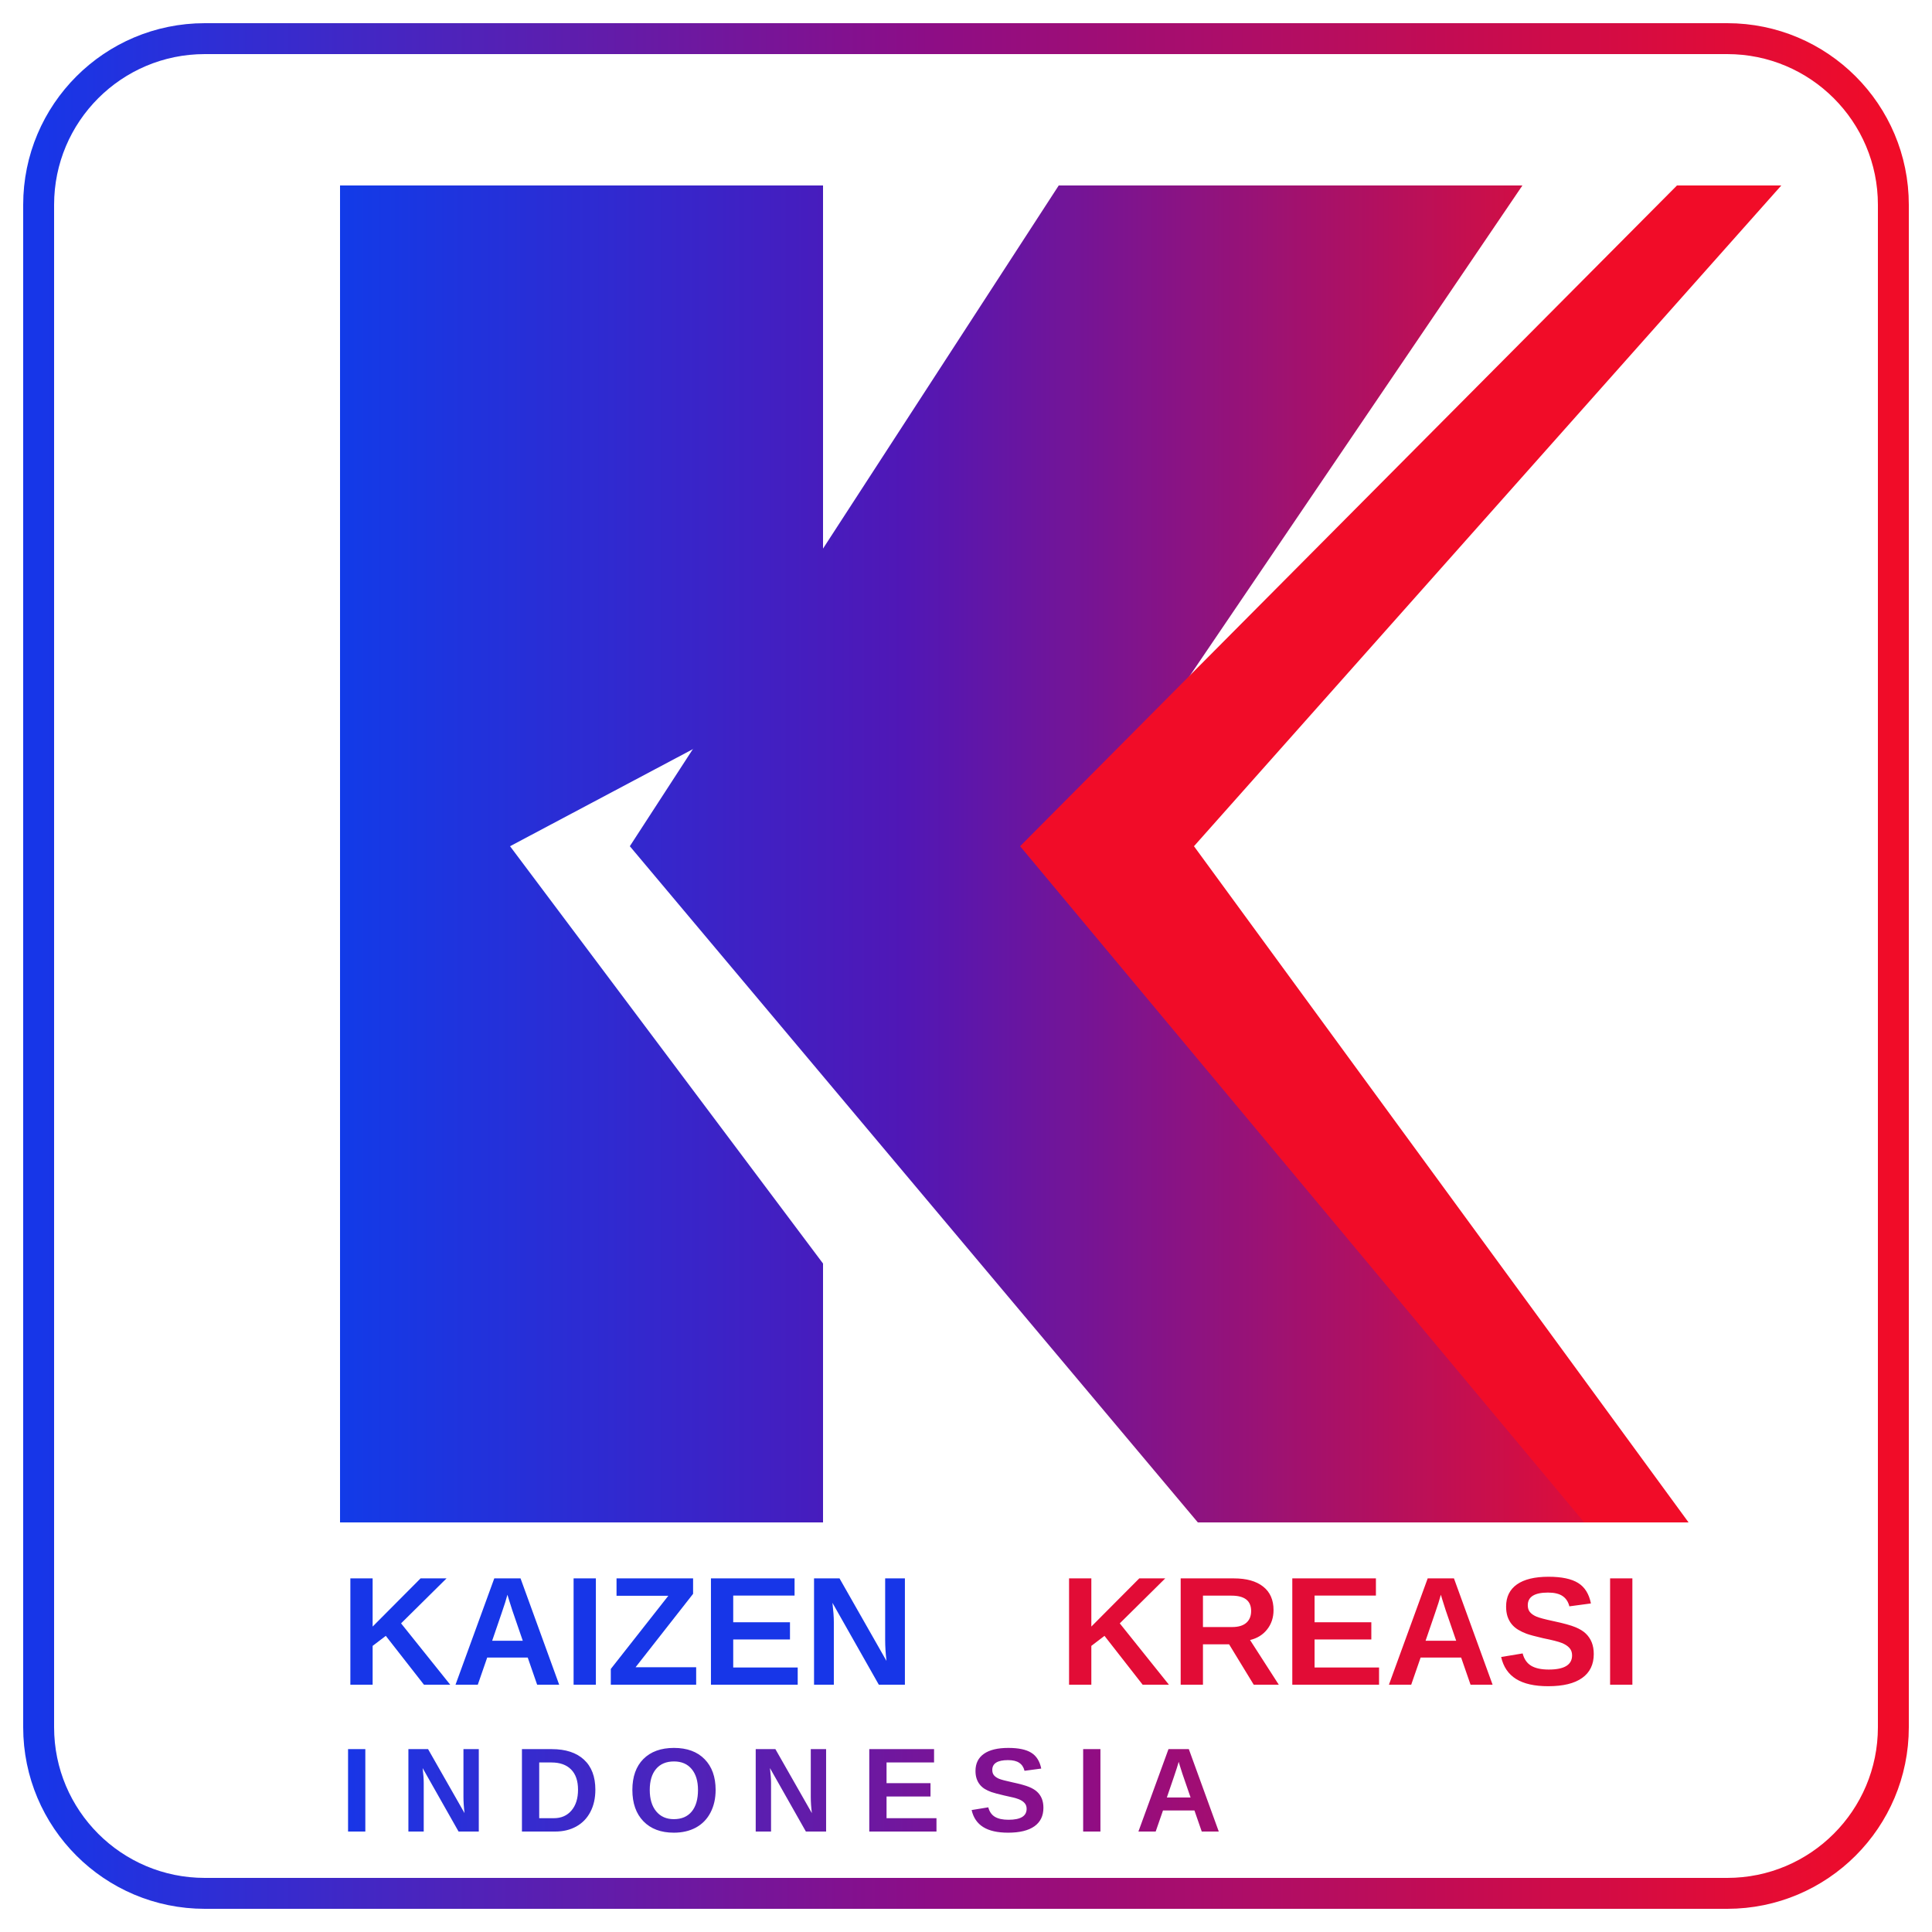
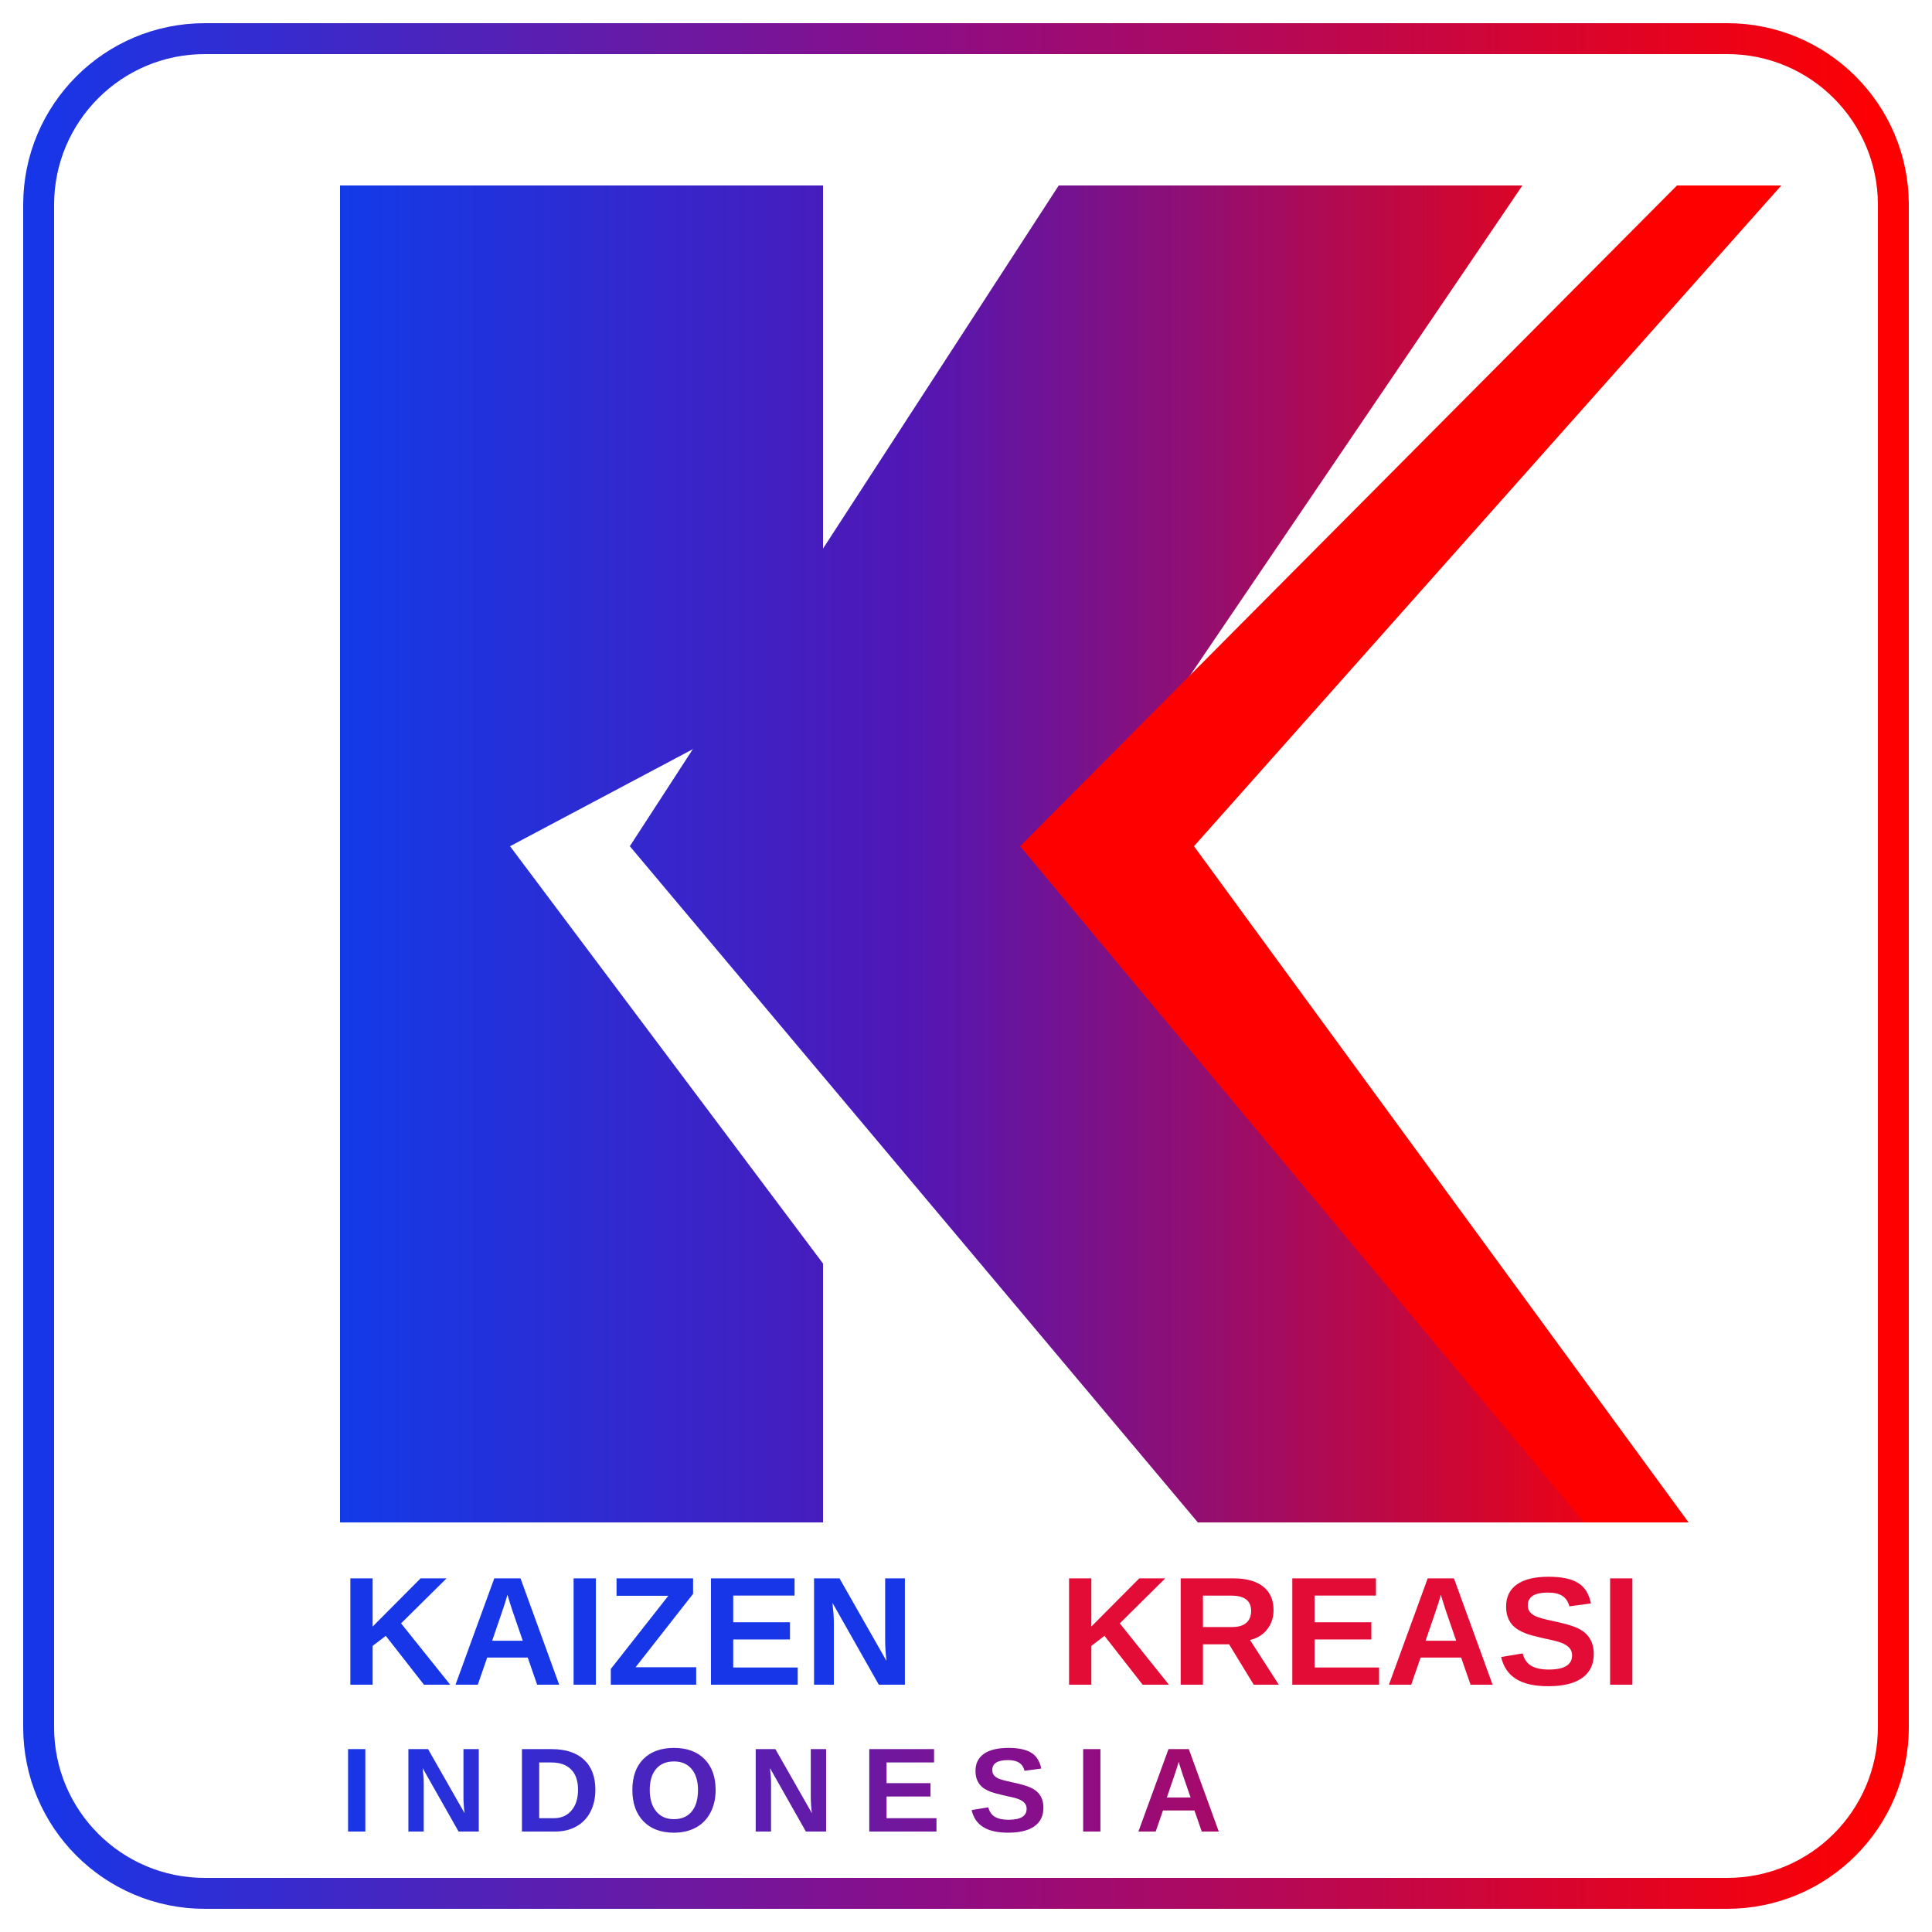
<svg xmlns="http://www.w3.org/2000/svg" viewBox="0 0 500 500" role="img" aria-labelledby="title">
  <defs>
    <linearGradient id="frame" x1="10" y1="250" x2="490" y2="250" gradientUnits="userSpaceOnUse">
      <stop stop-color="#1736e8" />
      <stop offset=".48" stop-color="#8d0d86" />
-       <stop offset="1" stop-color="#f10c28" />
+       <stop offset="1" stop-color="#ff0000" />
    </linearGradient>
    <linearGradient id="mark" x1="88" y1="210" x2="435" y2="210" gradientUnits="userSpaceOnUse">
      <stop stop-color="#123be8" />
      <stop offset=".42" stop-color="#5017b6" />
-       <stop offset="1" stop-color="#f10c28" />
+       <stop offset="1" stop-color="#ff0000" />
    </linearGradient>
    <linearGradient id="wordmark" x1="88" y1="0" x2="445" y2="0" gradientUnits="userSpaceOnUse">
      <stop stop-color="#1736e8" />
      <stop offset=".53" stop-color="#8d0d86" />
-       <stop offset="1" stop-color="#f10c28" />
+       <stop offset="1" stop-color="#ff0000" />
    </linearGradient>
  </defs>
  <rect x="10" y="10" width="480" height="480" rx="43" fill="none" stroke="url(#frame)" stroke-width="8" />
  <path d="M88 48h125v128l-81 43 81 108v67H88V48Z" fill="url(#mark)" />
  <path d="M274 48h120L278 219l153 175H310L163 219 274 48Z" fill="url(#mark)" />
-   <path d="M434 48h27L309 219l128 175h-27L264 219 434 48Z" fill="#f10c28" />
+   <path d="M434 48h27L309 219l128 175h-27L264 219 434 48Z" fill="#ff0000" />
  <text x="88" y="436" fill="#1736e8" font-family="Arial, Helvetica, sans-serif" font-size="40" font-weight="800">KAIZEN</text>
  <text x="274" y="436" fill="#e20c36" font-family="Arial, Helvetica, sans-serif" font-size="40" font-weight="800">KREASI</text>
  <text x="88" y="474" fill="url(#wordmark)" font-family="Arial, Helvetica, sans-serif" font-size="31" font-weight="700" letter-spacing="7">INDONESIA</text>
</svg>
